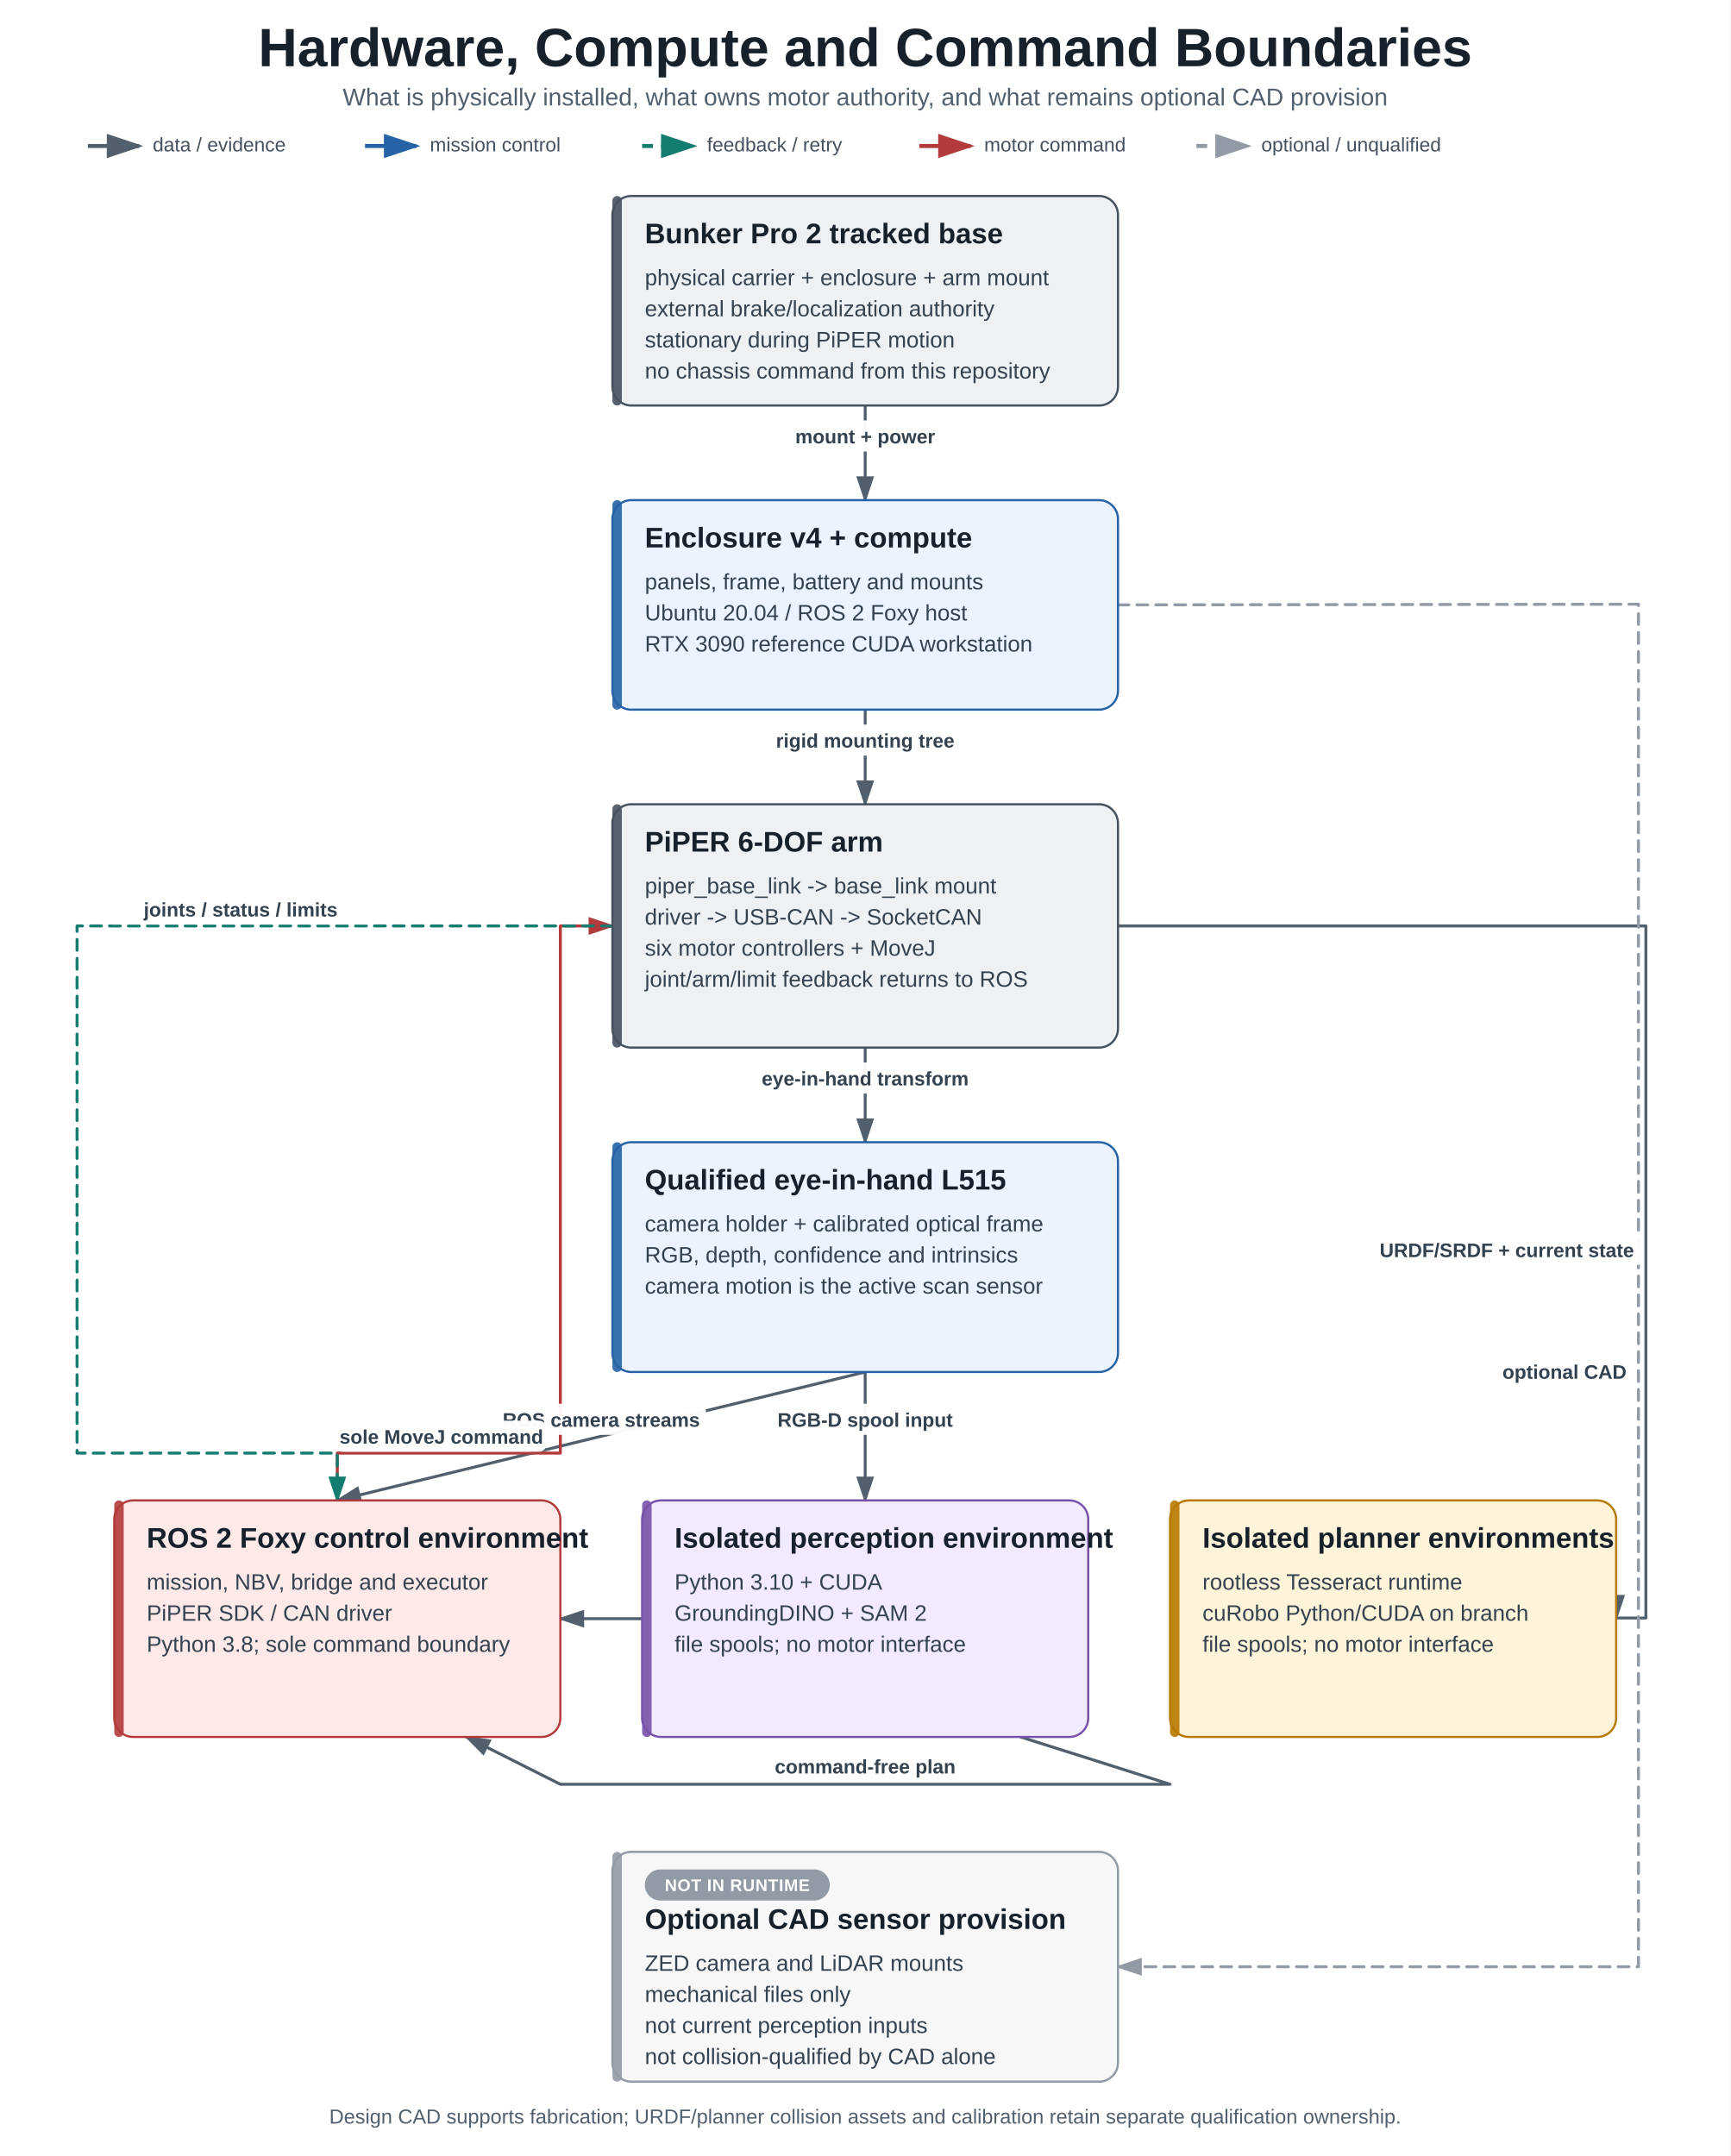
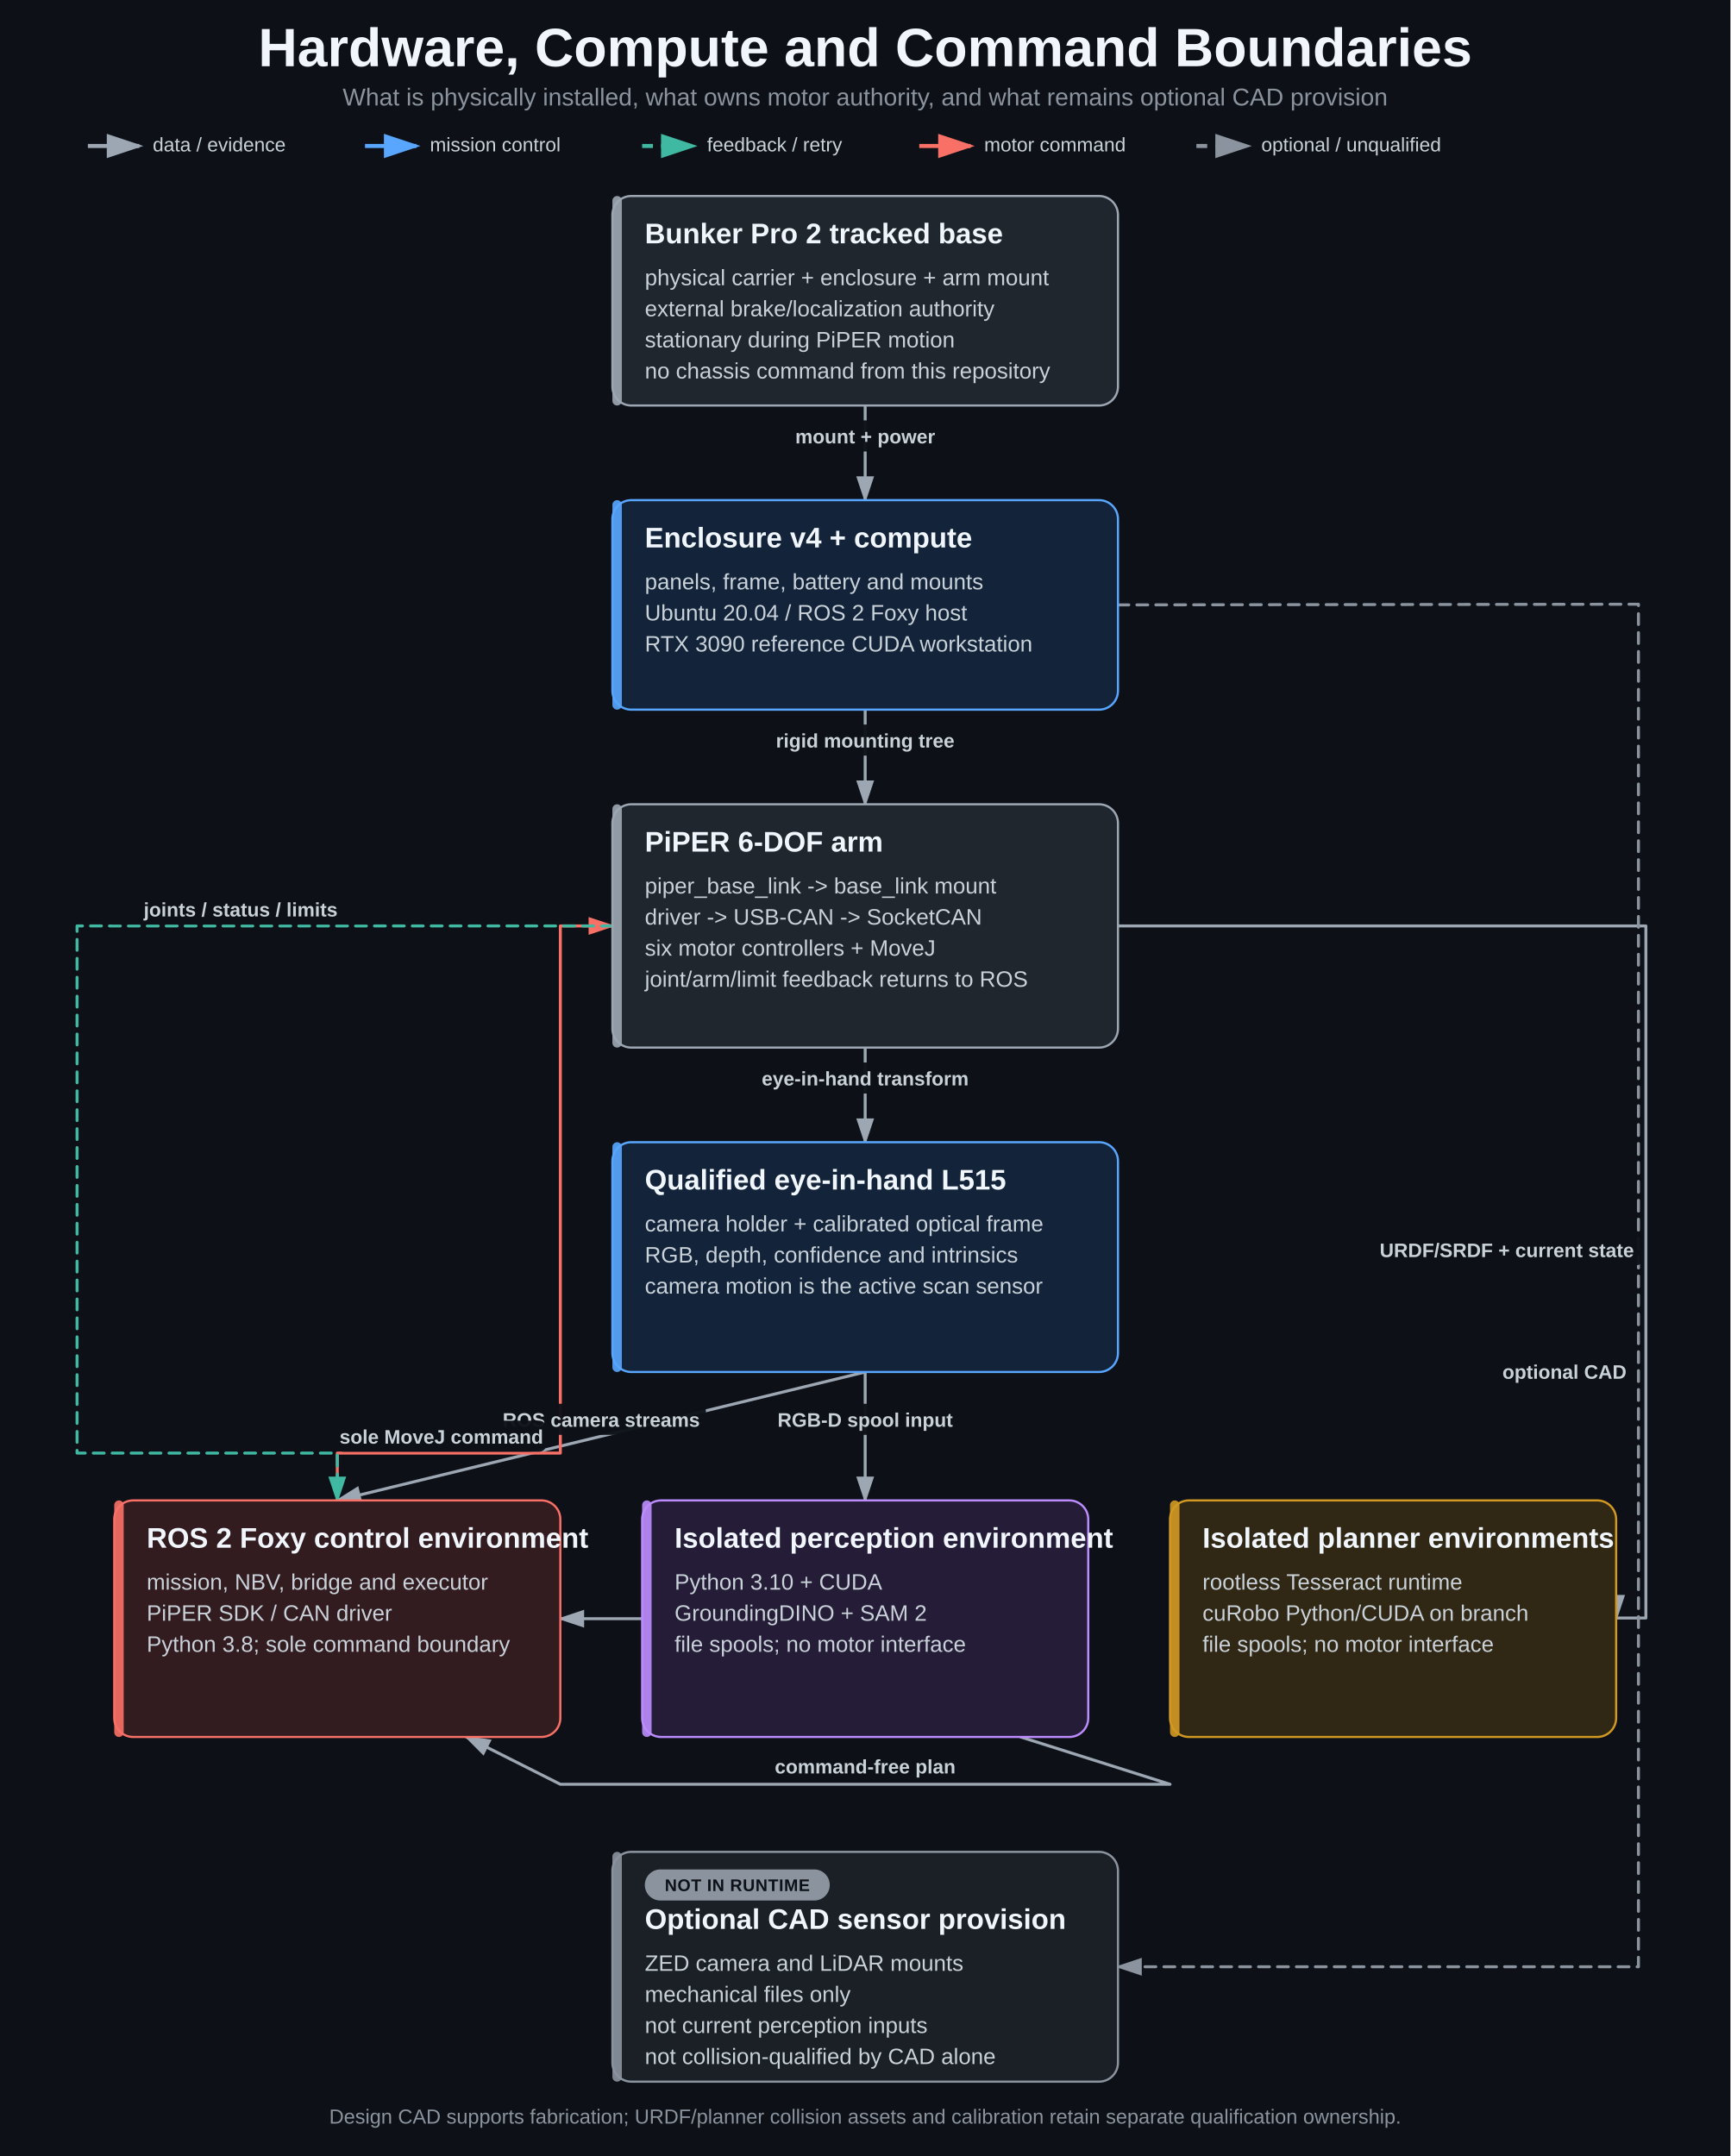
<svg xmlns="http://www.w3.org/2000/svg" width="1280" height="1595" viewBox="0 0 1280 1595" role="img">
  <defs>
    <marker id="data-arrow" markerWidth="10" markerHeight="10" refX="8" refY="3" orient="auto" markerUnits="strokeWidth">
-       <path d="M0,0 L0,6 L9,3 z" fill="#52606D" />
+       <path d="M0,0 L0,6 L9,3 z" fill="#9da7b3" />
    </marker>
    <marker id="control-arrow" markerWidth="10" markerHeight="10" refX="8" refY="3" orient="auto" markerUnits="strokeWidth">
-       <path d="M0,0 L0,6 L9,3 z" fill="#2563A6" />
+       <path d="M0,0 L0,6 L9,3 z" fill="#58a6ff" />
    </marker>
    <marker id="feedback-arrow" markerWidth="10" markerHeight="10" refX="8" refY="3" orient="auto" markerUnits="strokeWidth">
-       <path d="M0,0 L0,6 L9,3 z" fill="#147D70" />
+       <path d="M0,0 L0,6 L9,3 z" fill="#3fb9a2" />
    </marker>
    <marker id="command-arrow" markerWidth="10" markerHeight="10" refX="8" refY="3" orient="auto" markerUnits="strokeWidth">
-       <path d="M0,0 L0,6 L9,3 z" fill="#B33A3A" />
+       <path d="M0,0 L0,6 L9,3 z" fill="#f97066" />
    </marker>
    <marker id="optional-arrow" markerWidth="10" markerHeight="10" refX="8" refY="3" orient="auto" markerUnits="strokeWidth">
-       <path d="M0,0 L0,6 L9,3 z" fill="#929AA5" />
+       <path d="M0,0 L0,6 L9,3 z" fill="#8b949e" />
    </marker>
    <style>
- .title{font:700 40px Arial,Helvetica,sans-serif;fill:#17212B}
- .subtitle{font:18px Arial,Helvetica,sans-serif;fill:#52606D}
- .lane-title{font:700 20px Arial,Helvetica,sans-serif;fill:#24303C}
- .lane-subtitle{font:14px Arial,Helvetica,sans-serif;fill:#687684}
- .node-title{font:700 21px Arial,Helvetica,sans-serif;fill:#17212B}
- .detail{font:16.5px Arial,Helvetica,sans-serif;fill:#344250}
- .edge-label-bg{fill:#fff;fill-opacity:.96}
- .edge-label{font:700 14.5px Arial,Helvetica,sans-serif;fill:#344250}
- .badge{font:700 12.5px Arial,Helvetica,sans-serif;fill:#fff;letter-spacing:.35px}
- .legend{font:14.5px Arial,Helvetica,sans-serif;fill:#46515E}
- .note{font:15px Arial,Helvetica,sans-serif;fill:#52606D}
+ .title{font:700 40px Arial,Helvetica,sans-serif;fill:#f0f6fc}
+ .subtitle{font:18px Arial,Helvetica,sans-serif;fill:#8b949e}
+ .lane-title{font:700 20px Arial,Helvetica,sans-serif;fill:#f0f6fc}
+ .lane-subtitle{font:14px Arial,Helvetica,sans-serif;fill:#8b949e}
+ .node-title{font:700 21px Arial,Helvetica,sans-serif;fill:#f0f6fc}
+ .detail{font:16.5px Arial,Helvetica,sans-serif;fill:#c9d1d9}
+ .edge-label-bg{fill:#0d1117;fill-opacity:.96}
+ .edge-label{font:700 14.5px Arial,Helvetica,sans-serif;fill:#c9d1d9}
+ .badge{font:700 12.5px Arial,Helvetica,sans-serif;fill:#0d1117;letter-spacing:.35px}
+ .legend{font:14.5px Arial,Helvetica,sans-serif;fill:#c9d1d9}
+ .note{font:15px Arial,Helvetica,sans-serif;fill:#8b949e}
</style>
  </defs>
-   <rect width="100%" height="100%" fill="#FFFFFF" />
+   <rect width="100%" height="100%" fill="#0d1117" />
  <text x="640.0" y="49" class="title" text-anchor="middle">Hardware, Compute and Command Boundaries</text>
  <text x="640.0" y="78" class="subtitle" text-anchor="middle">What is physically installed, what owns motor authority, and what remains optional CAD provision</text>
-   <line x1="65" y1="108" x2="103" y2="108" stroke="#52606D" stroke-width="3" marker-end="url(#data-arrow)" />
+   <line x1="65" y1="108" x2="103" y2="108" stroke="#9da7b3" stroke-width="3" marker-end="url(#data-arrow)" />
  <text x="113" y="112" class="legend" text-anchor="start">data / evidence</text>
-   <line x1="270" y1="108" x2="308" y2="108" stroke="#2563A6" stroke-width="3" marker-end="url(#control-arrow)" />
+   <line x1="270" y1="108" x2="308" y2="108" stroke="#58a6ff" stroke-width="3" marker-end="url(#control-arrow)" />
  <text x="318" y="112" class="legend" text-anchor="start">mission control</text>
-   <line x1="475" y1="108" x2="513" y2="108" stroke="#147D70" stroke-width="3" stroke-dasharray="8 6" marker-end="url(#feedback-arrow)" />
+   <line x1="475" y1="108" x2="513" y2="108" stroke="#3fb9a2" stroke-width="3" stroke-dasharray="8 6" marker-end="url(#feedback-arrow)" />
  <text x="523" y="112" class="legend" text-anchor="start">feedback / retry</text>
-   <line x1="680" y1="108" x2="718" y2="108" stroke="#B33A3A" stroke-width="3" marker-end="url(#command-arrow)" />
+   <line x1="680" y1="108" x2="718" y2="108" stroke="#f97066" stroke-width="3" marker-end="url(#command-arrow)" />
  <text x="728" y="112" class="legend" text-anchor="start">motor command</text>
-   <line x1="885" y1="108" x2="923" y2="108" stroke="#929AA5" stroke-width="3" stroke-dasharray="8 6" marker-end="url(#optional-arrow)" />
+   <line x1="885" y1="108" x2="923" y2="108" stroke="#8b949e" stroke-width="3" stroke-dasharray="8 6" marker-end="url(#optional-arrow)" />
  <text x="933" y="112" class="legend" text-anchor="start">optional / unqualified</text>
-   <polyline points="640,300 640,370" fill="none" stroke="#52606D" stroke-width="2.2" stroke-linecap="round" stroke-linejoin="round" marker-end="url(#data-arrow)" />
-   <polyline points="640,525 640,595" fill="none" stroke="#52606D" stroke-width="2.2" stroke-linecap="round" stroke-linejoin="round" marker-end="url(#data-arrow)" />
-   <polyline points="640,775 640,845" fill="none" stroke="#52606D" stroke-width="2.2" stroke-linecap="round" stroke-linejoin="round" marker-end="url(#data-arrow)" />
-   <polyline points="640,1015 249.5,1110" fill="none" stroke="#52606D" stroke-width="2.2" stroke-linecap="round" stroke-linejoin="round" marker-end="url(#data-arrow)" />
-   <polyline points="640,1015 640.0,1110" fill="none" stroke="#52606D" stroke-width="2.2" stroke-linecap="round" stroke-linejoin="round" marker-end="url(#data-arrow)" />
-   <polyline points="827,685.0 1217.5,685 1217.5,1197 1195.5,1197 1195.5,1197.5" fill="none" stroke="#52606D" stroke-width="2.2" stroke-linecap="round" stroke-linejoin="round" marker-end="url(#data-arrow)" />
-   <polyline points="249.5,1110 249.5,1075 414.5,1075 414.5,685 453,685 453,685.0" fill="none" stroke="#B33A3A" stroke-width="2.2" stroke-linecap="round" stroke-linejoin="round" marker-end="url(#command-arrow)" />
-   <polyline points="453,685.0 57.0,685 57.0,1075 249.5,1075 249.5,1110" fill="none" stroke="#147D70" stroke-width="2.2" stroke-linecap="round" stroke-linejoin="round" stroke-dasharray="8 6" marker-end="url(#feedback-arrow)" />
-   <polyline points="475,1197.5 414.5,1197.5" fill="none" stroke="#52606D" stroke-width="2.2" stroke-linecap="round" stroke-linejoin="round" marker-end="url(#data-arrow)" />
-   <polyline points="755,1285 865.5,1320 414.5,1320 345,1285" fill="none" stroke="#52606D" stroke-width="2.2" stroke-linecap="round" stroke-linejoin="round" marker-end="url(#data-arrow)" />
-   <polyline points="827,447.5 1212.0,447 1212.0,1455 827,1455 827,1455.0" fill="none" stroke="#929AA5" stroke-width="2.2" stroke-linecap="round" stroke-linejoin="round" stroke-dasharray="8 6" marker-end="url(#optional-arrow)" />
-   <rect x="453" y="145" width="374" height="155" rx="14" fill="#EEF1F4" stroke="#46515E" stroke-width="1.6" />
-   <rect x="453" y="145" width="7" height="155" rx="3.5" fill="#46515E" opacity="0.9" />
+   <polyline points="640,300 640,370" fill="none" stroke="#9da7b3" stroke-width="2.2" stroke-linecap="round" stroke-linejoin="round" marker-end="url(#data-arrow)" />
+   <polyline points="640,525 640,595" fill="none" stroke="#9da7b3" stroke-width="2.2" stroke-linecap="round" stroke-linejoin="round" marker-end="url(#data-arrow)" />
+   <polyline points="640,775 640,845" fill="none" stroke="#9da7b3" stroke-width="2.2" stroke-linecap="round" stroke-linejoin="round" marker-end="url(#data-arrow)" />
+   <polyline points="640,1015 249.5,1110" fill="none" stroke="#9da7b3" stroke-width="2.2" stroke-linecap="round" stroke-linejoin="round" marker-end="url(#data-arrow)" />
+   <polyline points="640,1015 640.0,1110" fill="none" stroke="#9da7b3" stroke-width="2.2" stroke-linecap="round" stroke-linejoin="round" marker-end="url(#data-arrow)" />
+   <polyline points="827,685.0 1217.5,685 1217.5,1197 1195.5,1197 1195.5,1197.5" fill="none" stroke="#9da7b3" stroke-width="2.2" stroke-linecap="round" stroke-linejoin="round" marker-end="url(#data-arrow)" />
+   <polyline points="249.5,1110 249.5,1075 414.5,1075 414.5,685 453,685 453,685.0" fill="none" stroke="#f97066" stroke-width="2.2" stroke-linecap="round" stroke-linejoin="round" marker-end="url(#command-arrow)" />
+   <polyline points="453,685.0 57.0,685 57.0,1075 249.5,1075 249.5,1110" fill="none" stroke="#3fb9a2" stroke-width="2.2" stroke-linecap="round" stroke-linejoin="round" stroke-dasharray="8 6" marker-end="url(#feedback-arrow)" />
+   <polyline points="475,1197.5 414.5,1197.5" fill="none" stroke="#9da7b3" stroke-width="2.2" stroke-linecap="round" stroke-linejoin="round" marker-end="url(#data-arrow)" />
+   <polyline points="755,1285 865.5,1320 414.5,1320 345,1285" fill="none" stroke="#9da7b3" stroke-width="2.2" stroke-linecap="round" stroke-linejoin="round" marker-end="url(#data-arrow)" />
+   <polyline points="827,447.5 1212.0,447 1212.0,1455 827,1455 827,1455.0" fill="none" stroke="#8b949e" stroke-width="2.2" stroke-linecap="round" stroke-linejoin="round" stroke-dasharray="8 6" marker-end="url(#optional-arrow)" />
+   <rect x="453" y="145" width="374" height="155" rx="14" fill="#20262e" stroke="#9da7b3" stroke-width="1.6" />
+   <rect x="453" y="145" width="7" height="155" rx="3.5" fill="#9da7b3" opacity="0.9" />
  <text x="477" y="180" class="node-title" text-anchor="start">Bunker Pro 2 tracked base</text>
  <text x="477" y="211" class="detail" text-anchor="start">
    <tspan x="477" dy="0">physical carrier + enclosure + arm mount</tspan>
    <tspan x="477" dy="23">external brake/localization authority</tspan>
    <tspan x="477" dy="23">stationary during PiPER motion</tspan>
    <tspan x="477" dy="23">no chassis command from this repository</tspan>
  </text>
-   <rect x="453" y="370" width="374" height="155" rx="14" fill="#EAF3FF" stroke="#2563A6" stroke-width="1.6" />
-   <rect x="453" y="370" width="7" height="155" rx="3.5" fill="#2563A6" opacity="0.9" />
+   <rect x="453" y="370" width="374" height="155" rx="14" fill="#13243a" stroke="#58a6ff" stroke-width="1.6" />
+   <rect x="453" y="370" width="7" height="155" rx="3.5" fill="#58a6ff" opacity="0.9" />
  <text x="477" y="405" class="node-title" text-anchor="start">Enclosure v4 + compute</text>
  <text x="477" y="436" class="detail" text-anchor="start">
    <tspan x="477" dy="0">panels, frame, battery and mounts</tspan>
    <tspan x="477" dy="23">Ubuntu 20.04 / ROS 2 Foxy host</tspan>
    <tspan x="477" dy="23">RTX 3090 reference CUDA workstation</tspan>
  </text>
-   <rect x="453" y="595" width="374" height="180" rx="14" fill="#EEF1F4" stroke="#46515E" stroke-width="1.6" />
-   <rect x="453" y="595" width="7" height="180" rx="3.5" fill="#46515E" opacity="0.9" />
+   <rect x="453" y="595" width="374" height="180" rx="14" fill="#20262e" stroke="#9da7b3" stroke-width="1.6" />
+   <rect x="453" y="595" width="7" height="180" rx="3.5" fill="#9da7b3" opacity="0.9" />
  <text x="477" y="630" class="node-title" text-anchor="start">PiPER 6-DOF arm</text>
  <text x="477" y="661" class="detail" text-anchor="start">
    <tspan x="477" dy="0">piper_base_link -&gt; base_link mount</tspan>
    <tspan x="477" dy="23">driver -&gt; USB-CAN -&gt; SocketCAN</tspan>
    <tspan x="477" dy="23">six motor controllers + MoveJ</tspan>
    <tspan x="477" dy="23">joint/arm/limit feedback returns to ROS</tspan>
  </text>
-   <rect x="453" y="845" width="374" height="170" rx="14" fill="#EAF3FF" stroke="#2563A6" stroke-width="1.6" />
-   <rect x="453" y="845" width="7" height="170" rx="3.5" fill="#2563A6" opacity="0.9" />
+   <rect x="453" y="845" width="374" height="170" rx="14" fill="#13243a" stroke="#58a6ff" stroke-width="1.6" />
+   <rect x="453" y="845" width="7" height="170" rx="3.5" fill="#58a6ff" opacity="0.9" />
  <text x="477" y="880" class="node-title" text-anchor="start">Qualified eye-in-hand L515</text>
  <text x="477" y="911" class="detail" text-anchor="start">
    <tspan x="477" dy="0">camera holder + calibrated optical frame</tspan>
    <tspan x="477" dy="23">RGB, depth, confidence and intrinsics</tspan>
    <tspan x="477" dy="23">camera motion is the active scan sensor</tspan>
  </text>
-   <rect x="84.5" y="1110" width="330.0" height="175" rx="14" fill="#FDE9E7" stroke="#B33A3A" stroke-width="1.6" />
-   <rect x="84.5" y="1110" width="7" height="175" rx="3.5" fill="#B33A3A" opacity="0.9" />
+   <rect x="84.5" y="1110" width="330.0" height="175" rx="14" fill="#321c20" stroke="#f97066" stroke-width="1.6" />
+   <rect x="84.5" y="1110" width="7" height="175" rx="3.5" fill="#f97066" opacity="0.9" />
  <text x="108.5" y="1145" class="node-title" text-anchor="start">ROS 2 Foxy control environment</text>
  <text x="108.5" y="1176" class="detail" text-anchor="start">
    <tspan x="108.5" dy="0">mission, NBV, bridge and executor</tspan>
    <tspan x="108.5" dy="23">PiPER SDK / CAN driver</tspan>
    <tspan x="108.5" dy="23">Python 3.8; sole command boundary</tspan>
  </text>
-   <rect x="475" y="1110" width="330.0" height="175" rx="14" fill="#F2EAFF" stroke="#7851A9" stroke-width="1.6" />
-   <rect x="475" y="1110" width="7" height="175" rx="3.5" fill="#7851A9" opacity="0.9" />
+   <rect x="475" y="1110" width="330.0" height="175" rx="14" fill="#251c38" stroke="#bc8cff" stroke-width="1.6" />
+   <rect x="475" y="1110" width="7" height="175" rx="3.5" fill="#bc8cff" opacity="0.9" />
  <text x="499" y="1145" class="node-title" text-anchor="start">Isolated perception environment</text>
  <text x="499" y="1176" class="detail" text-anchor="start">
    <tspan x="499" dy="0">Python 3.10 + CUDA</tspan>
    <tspan x="499" dy="23">GroundingDINO + SAM 2</tspan>
    <tspan x="499" dy="23">file spools; no motor interface</tspan>
  </text>
-   <rect x="865.5" y="1110" width="330.0" height="175" rx="14" fill="#FFF3D9" stroke="#B77900" stroke-width="1.6" />
-   <rect x="865.5" y="1110" width="7" height="175" rx="3.5" fill="#B77900" opacity="0.9" />
+   <rect x="865.5" y="1110" width="330.0" height="175" rx="14" fill="#302714" stroke="#d29922" stroke-width="1.6" />
+   <rect x="865.5" y="1110" width="7" height="175" rx="3.5" fill="#d29922" opacity="0.9" />
  <text x="889.5" y="1145" class="node-title" text-anchor="start">Isolated planner environments</text>
  <text x="889.5" y="1176" class="detail" text-anchor="start">
    <tspan x="889.5" dy="0">rootless Tesseract runtime</tspan>
    <tspan x="889.5" dy="23">cuRobo Python/CUDA on branch</tspan>
    <tspan x="889.5" dy="23">file spools; no motor interface</tspan>
  </text>
-   <rect x="453" y="1370" width="374" height="170" rx="14" fill="#F7F7F8" stroke="#929AA5" stroke-width="1.6" />
-   <rect x="453" y="1370" width="7" height="170" rx="3.5" fill="#929AA5" opacity="0.9" />
+   <rect x="453" y="1370" width="374" height="170" rx="14" fill="#1b2027" stroke="#8b949e" stroke-width="1.6" />
+   <rect x="453" y="1370" width="7" height="170" rx="3.5" fill="#8b949e" opacity="0.9" />
  <text x="477" y="1427" class="node-title" text-anchor="start">Optional CAD sensor provision</text>
  <text x="477" y="1458" class="detail" text-anchor="start">
    <tspan x="477" dy="0">ZED camera and LiDAR mounts</tspan>
    <tspan x="477" dy="23">mechanical files only</tspan>
    <tspan x="477" dy="23">not current perception inputs</tspan>
    <tspan x="477" dy="23">not collision-qualified by CAD alone</tspan>
  </text>
-   <rect x="477" y="1383" width="136.8" height="23" rx="11.5" fill="#929AA5" />
+   <rect x="477" y="1383" width="136.8" height="23" rx="11.5" fill="#8b949e" />
  <text x="545.4" y="1399" class="badge" text-anchor="middle">NOT IN RUNTIME</text>
  <rect x="581.6" y="311.0" width="116.8" height="23" rx="5" class="edge-label-bg" />
  <text x="640" y="328.0" class="edge-label" text-anchor="middle">mount + power</text>
  <rect x="558.8" y="536.0" width="162.4" height="23" rx="5" class="edge-label-bg" />
  <text x="640" y="553.0" class="edge-label" text-anchor="middle">rigid mounting tree</text>
  <rect x="551.2" y="786.0" width="177.6" height="23" rx="5" class="edge-label-bg" />
  <text x="640" y="803.0" class="edge-label" text-anchor="middle">eye-in-hand transform</text>
  <rect x="367.35" y="1038.5" width="154.8" height="23" rx="5" class="edge-label-bg" />
  <text x="444.75" y="1055.5" class="edge-label" text-anchor="middle">ROS camera streams</text>
  <rect x="566.4" y="1038.5" width="147.2" height="23" rx="5" class="edge-label-bg" />
  <text x="640.0" y="1055.5" class="edge-label" text-anchor="middle">RGB-D spool input</text>
  <rect x="1007.7" y="913" width="208.0" height="23" rx="5" class="edge-label-bg" />
  <text x="1208.7" y="930" class="edge-label" text-anchor="end">URDF/SRDF + current state</text>
  <rect x="249.1" y="1051" width="154.8" height="23" rx="5" class="edge-label-bg" />
  <text x="326.5" y="1068" class="edge-label" text-anchor="middle">sole MoveJ command</text>
  <rect x="77.8" y="661" width="200.4" height="23" rx="5" class="edge-label-bg" />
  <text x="178.0" y="678" class="edge-label" text-anchor="middle">joints / status / limits</text>
  <rect x="566.4" y="1295" width="147.2" height="23" rx="5" class="edge-label-bg" />
  <text x="640.0" y="1312" class="edge-label" text-anchor="middle">command-free plan</text>
  <rect x="1101.0" y="1003" width="109.2" height="23" rx="5" class="edge-label-bg" />
  <text x="1203.2" y="1020" class="edge-label" text-anchor="end">optional CAD</text>
  <text x="640.0" y="1571" class="note" text-anchor="middle">Design CAD supports fabrication; URDF/planner collision assets and calibration retain separate qualification ownership.</text>
</svg>
